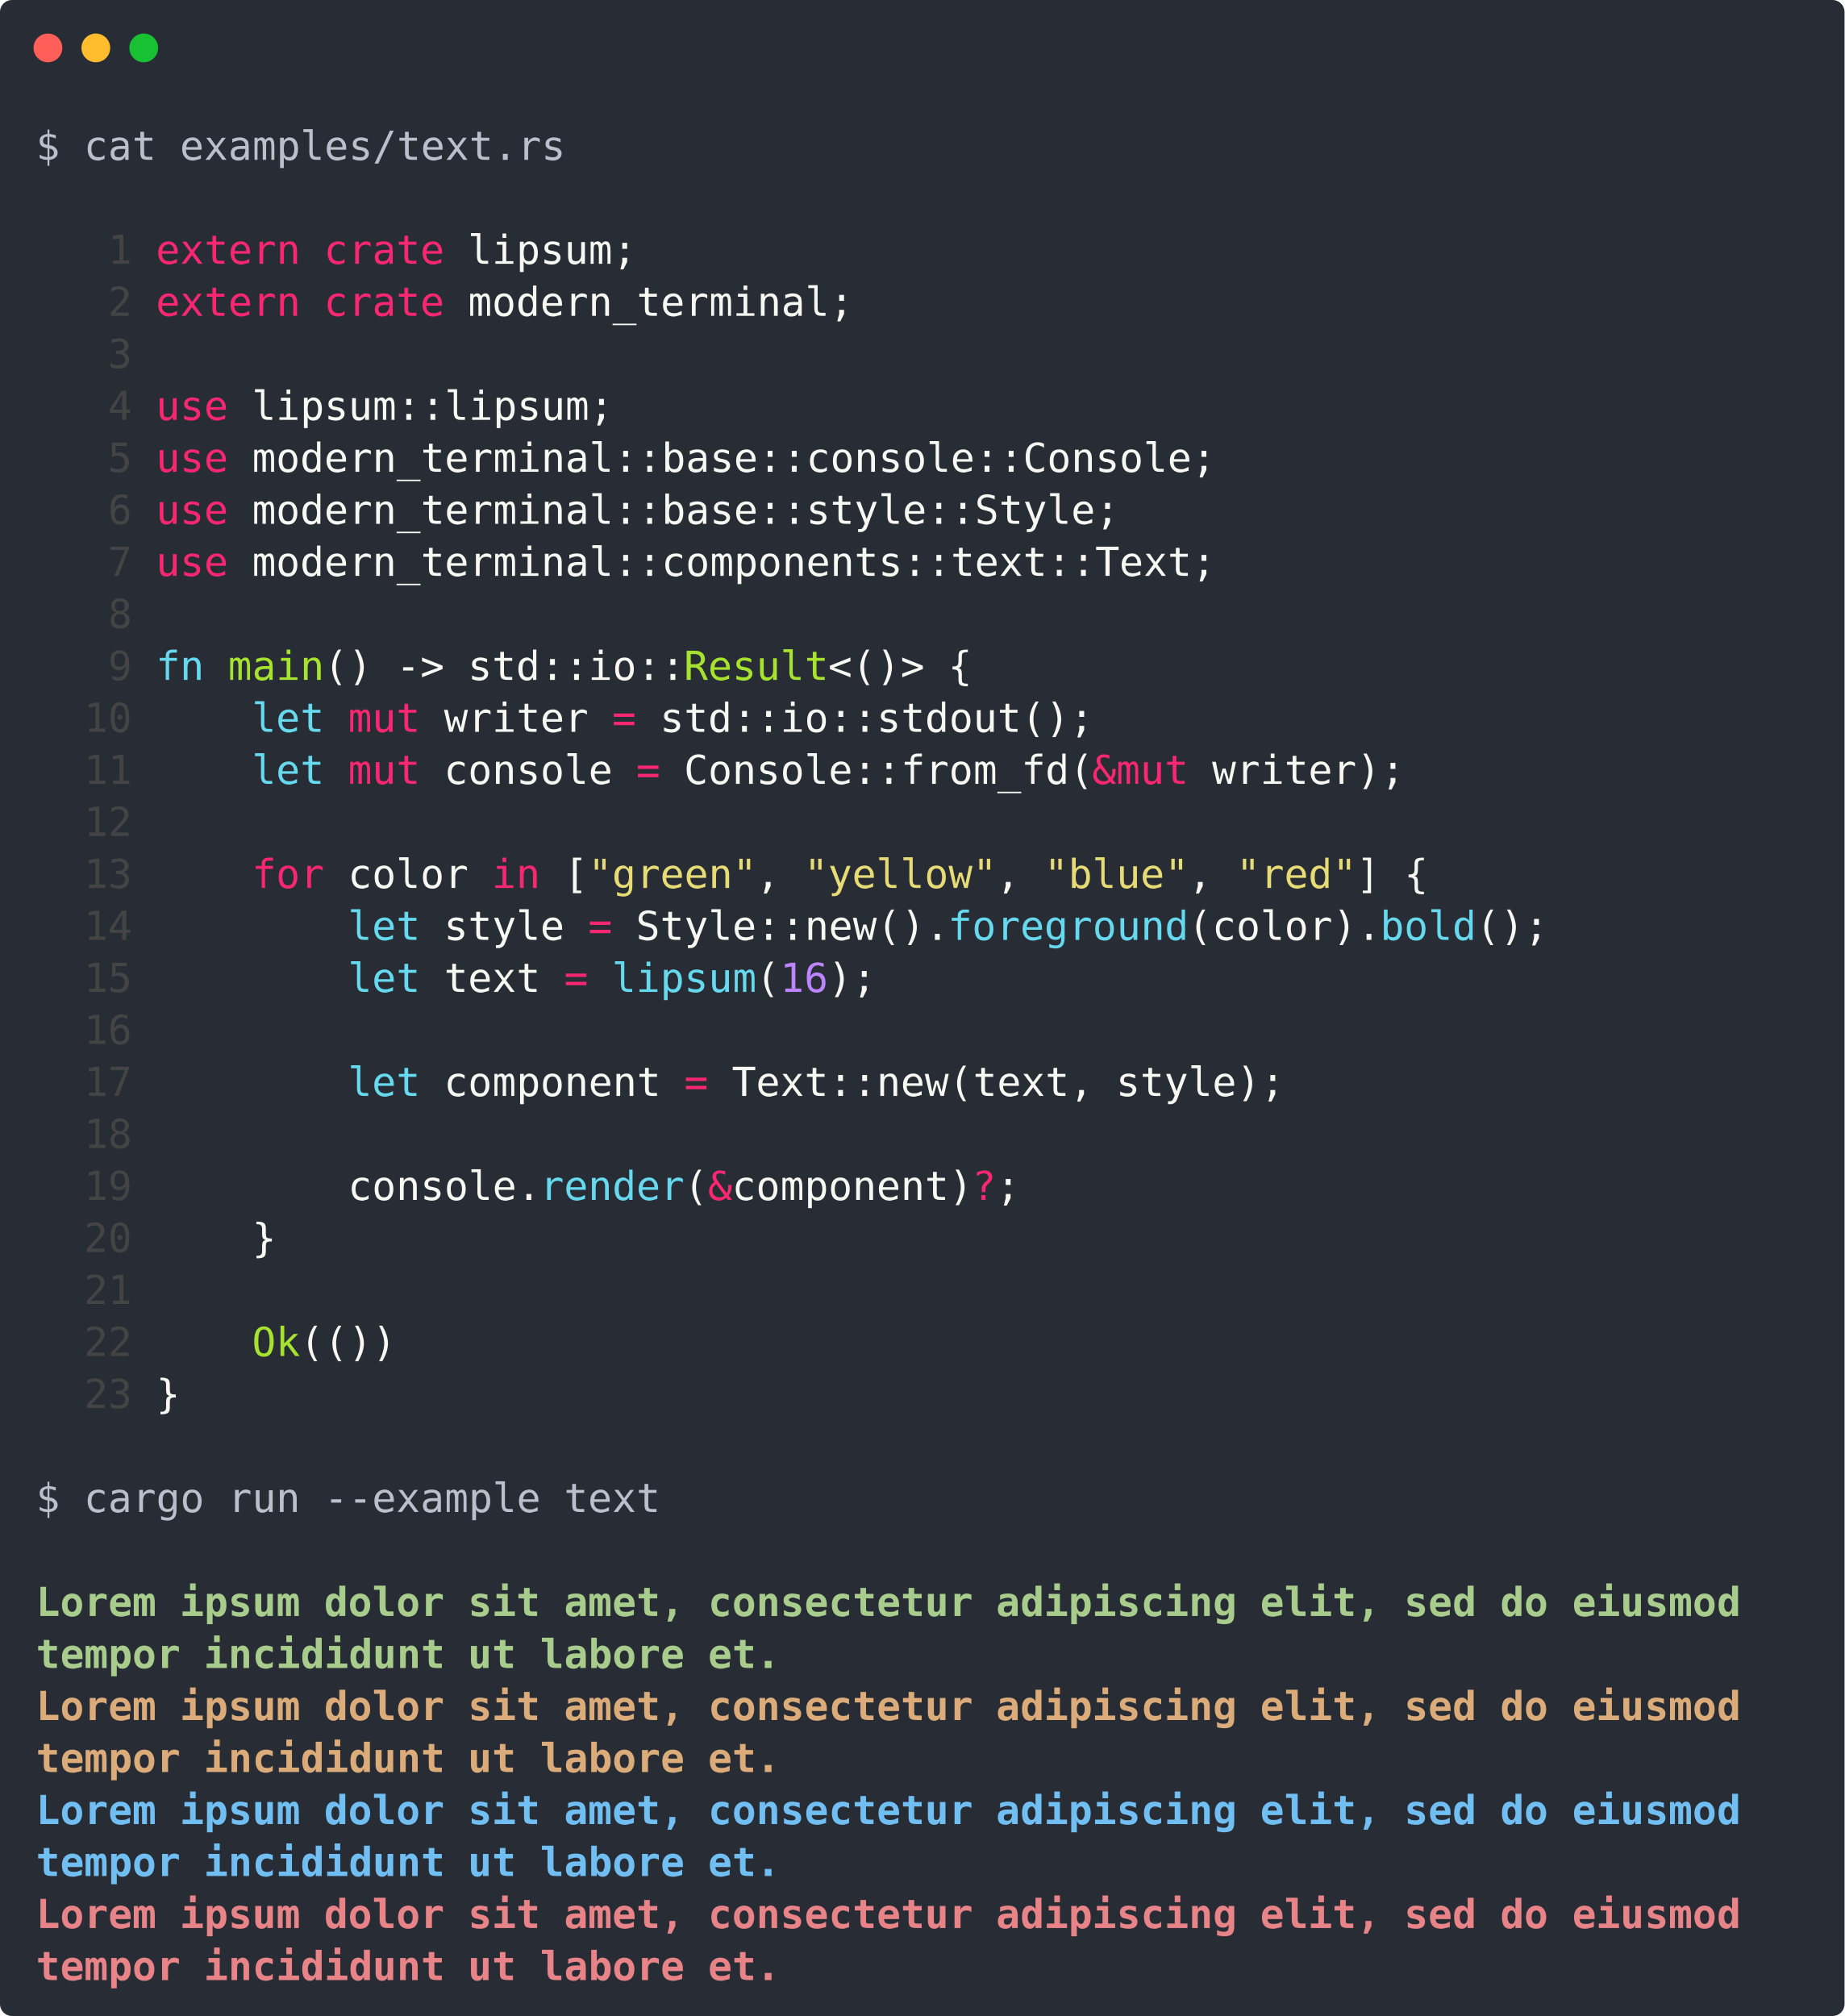
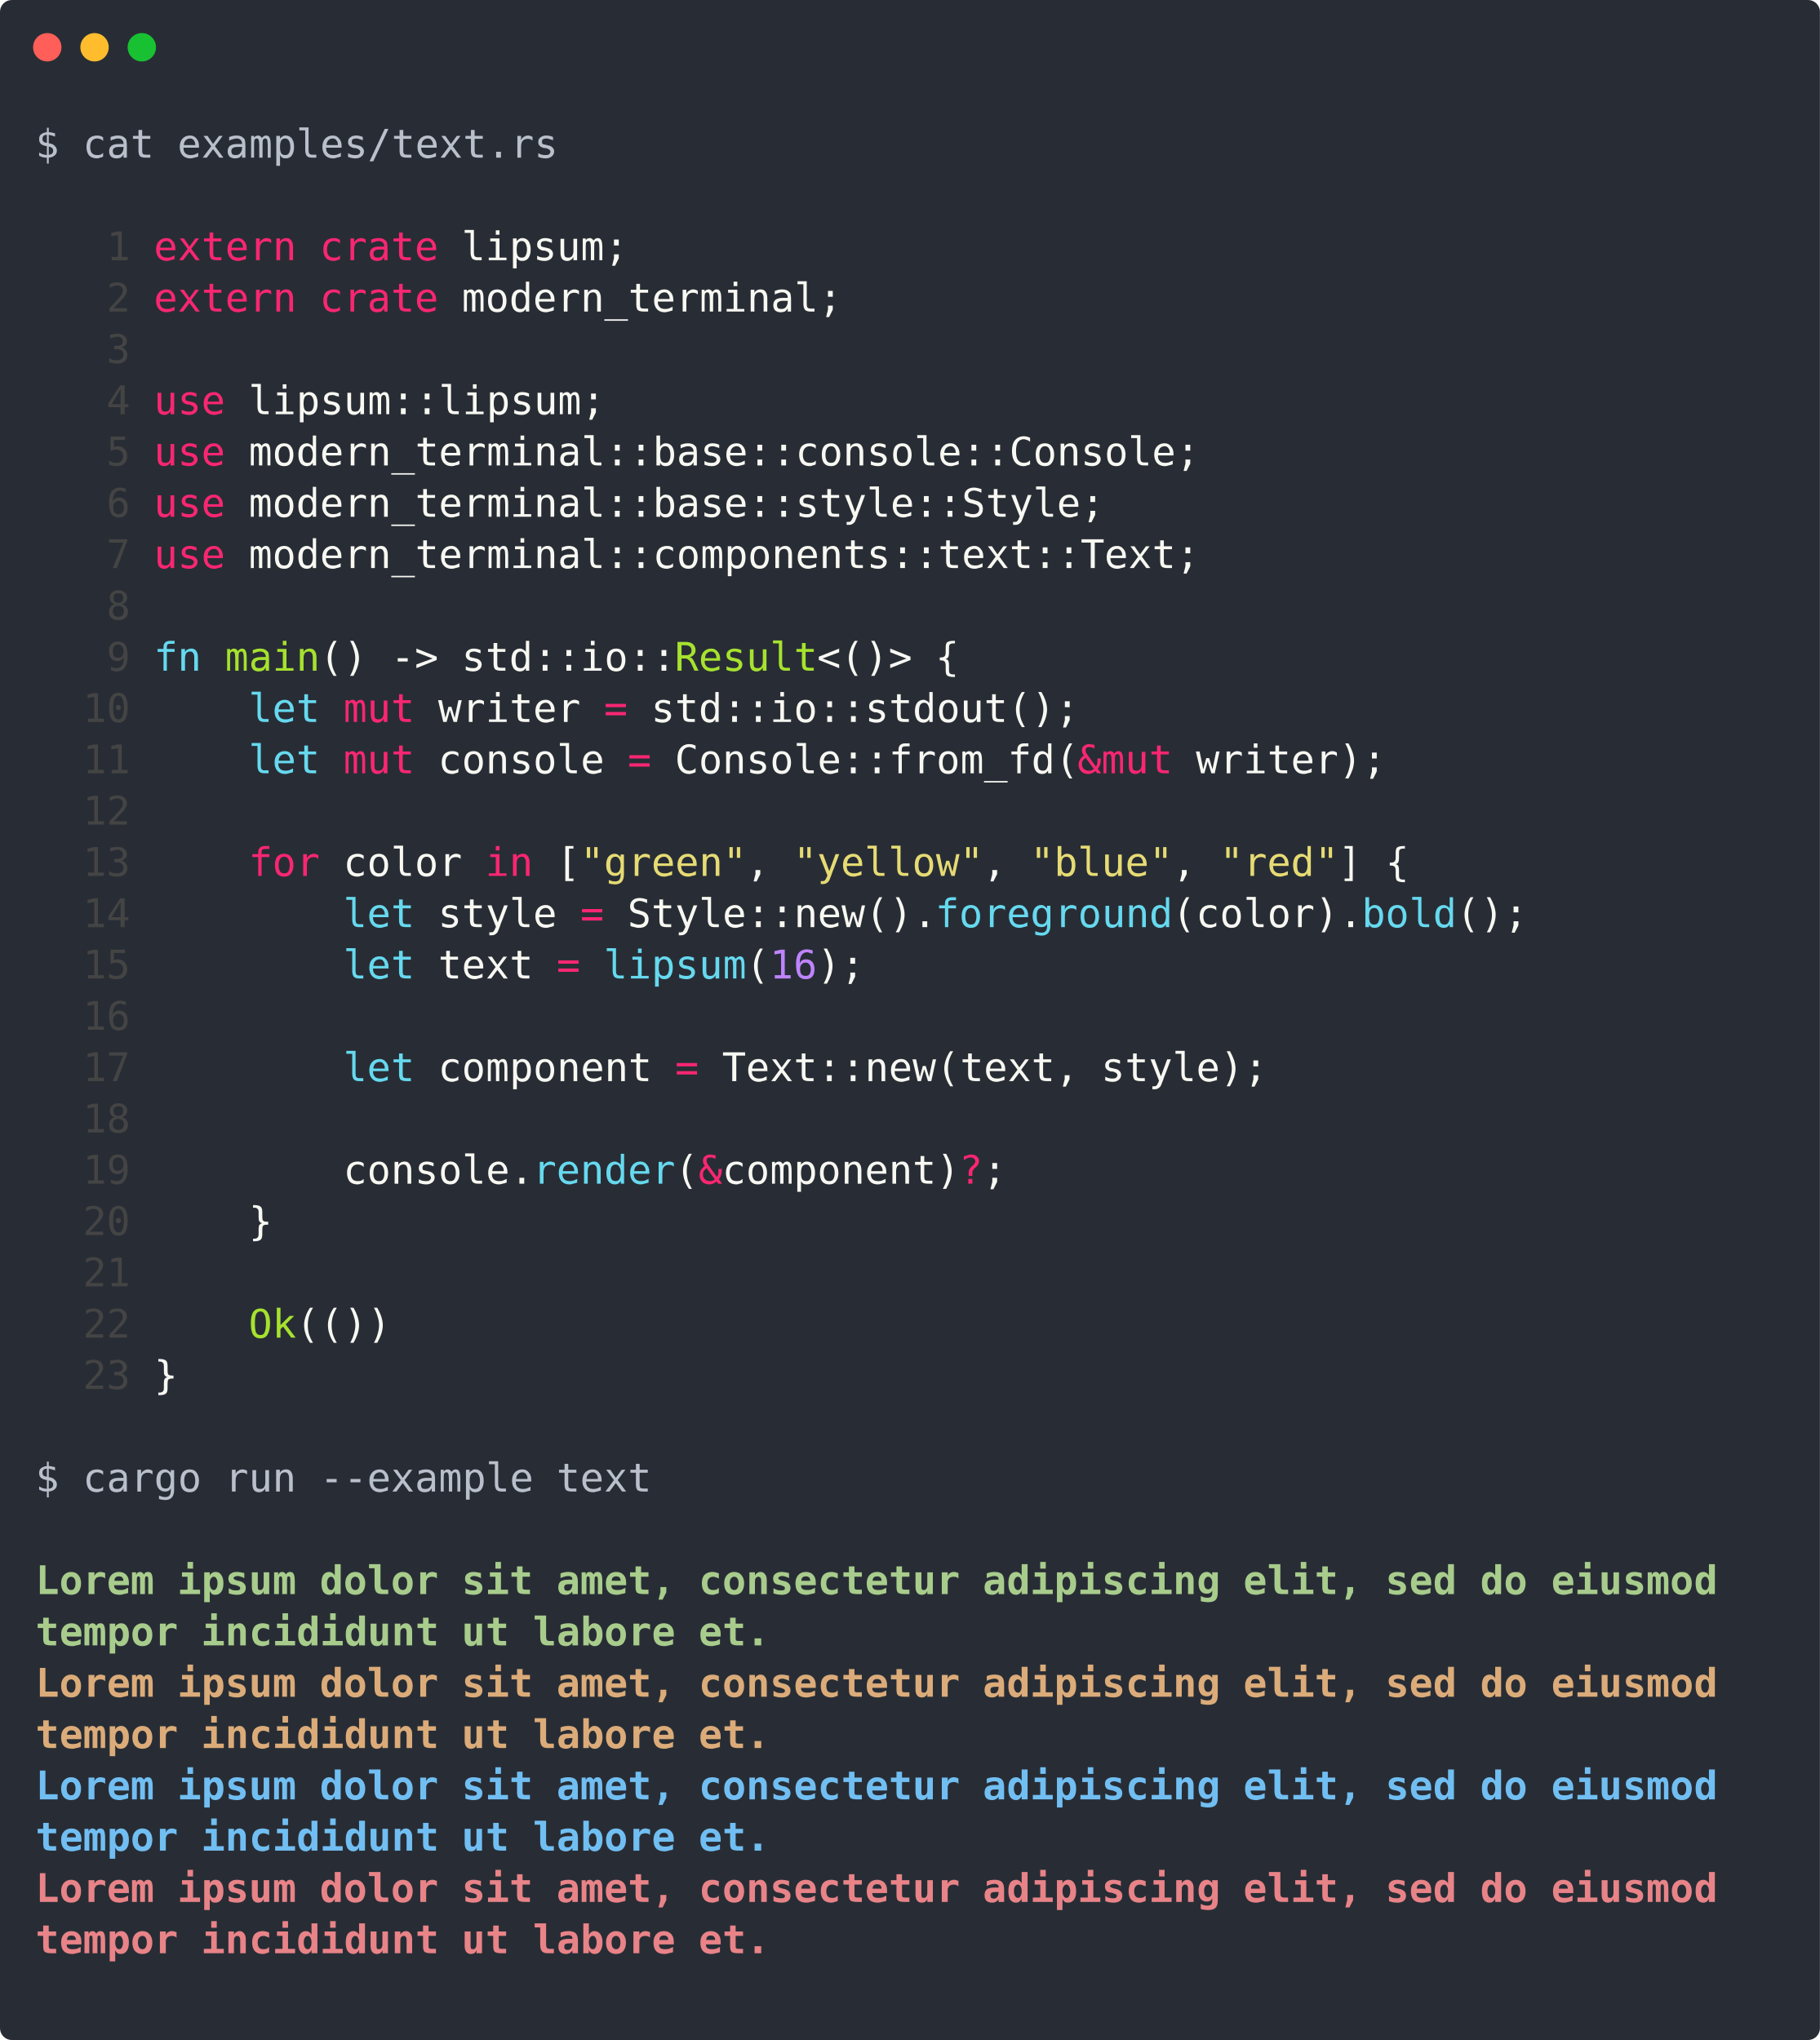
- <svg xmlns="http://www.w3.org/2000/svg" xmlns:xlink="http://www.w3.org/1999/xlink" width="770" height="841.56">
-   <rect width="770" height="841.56" rx="5" ry="5" class="a" />
+ <svg xmlns="http://www.w3.org/2000/svg" xmlns:xlink="http://www.w3.org/1999/xlink" width="770" height="863.27">
+   <rect width="770" height="863.27" rx="5" ry="5" class="a" />
  <svg y="0%" x="0%">
    <circle cx="20" cy="20" r="6" fill="#ff5f58" />
    <circle cx="40" cy="20" r="6" fill="#ffbd2e" />
    <circle cx="60" cy="20" r="6" fill="#18c132" />
  </svg>
-   <svg height="781.56" viewBox="0 0 73 78.156" width="730" x="15" y="50">
+   <svg height="803.27" viewBox="0 0 73 80.327" width="730" x="15" y="50">
    <style>.a{fill:#282d35}.g,.h,.i,.j,.k{fill:#b9c0cb;white-space:pre}.h,.i,.j,.k{fill:#444}.i,.j,.k{fill:#f92672}.j,.k{fill:#f8f8f2}.k{fill:#66d9ef}.l,.m,.o,.p,.q,.r{fill:#a6e22e;white-space:pre}.m,.o,.p,.q,.r{fill:#e6db74}.o,.p,.q,.r{fill:#a8cc8c;font-weight:700}.p,.q,.r{fill:#dbab79}.q,.r{fill:#71bef2}.r{fill:#e88388}</style>
    <g font-family="Monaco,Consolas,Menlo,'Bitstream Vera Sans Mono','Powerline Symbols',monospace" font-size="1.67">
      <defs>
        <symbol id="a">
-           <path fill="transparent" d="M0 0h73v37H0z" />
+           <path fill="transparent" d="M0 0h73v38H0z" />
        </symbol>
      </defs>
-       <path class="a" d="M0 0h73v78.156H0z" />
+       <path class="a" d="M0 0h73v80.327H0z" />
      <svg width="73">
        <svg>
          <use xlink:href="#a" />
          <text y="1.67" class="g">$</text>
          <text x="2.004" y="1.67" class="g">cat</text>
          <text x="6.012" y="1.67" class="g">examples/text.rs</text>
          <text x="3.006" y="6.012" class="h">1</text>
          <text x="5.01" y="6.012" class="i">extern</text>
          <text x="12.024" y="6.012" class="i">crate</text>
          <text x="18.036" y="6.012" class="j">lipsum;</text>
          <text x="3.006" y="8.183" class="h">2</text>
          <text x="5.01" y="8.183" class="i">extern</text>
          <text x="12.024" y="8.183" class="i">crate</text>
          <text x="18.036" y="8.183" class="j">modern_terminal;</text>
          <text x="3.006" y="10.354" class="h">3</text>
          <text x="3.006" y="12.525" class="h">4</text>
          <text x="5.01" y="12.525" class="i">use</text>
          <text x="9.018" y="12.525" class="j">lipsum::lipsum;</text>
          <text x="3.006" y="14.696" class="h">5</text>
          <text x="5.01" y="14.696" class="i">use</text>
          <text x="9.018" y="14.696" class="j">modern_terminal::base::console::Console;</text>
          <text x="3.006" y="16.867" class="h">6</text>
          <text x="5.01" y="16.867" class="i">use</text>
          <text x="9.018" y="16.867" class="j">modern_terminal::base::style::Style;</text>
          <text x="3.006" y="19.038" class="h">7</text>
          <text x="5.01" y="19.038" class="i">use</text>
          <text x="9.018" y="19.038" class="j">modern_terminal::components::text::Text;</text>
          <text x="3.006" y="21.209" class="h">8</text>
          <text x="3.006" y="23.38" class="h">9</text>
          <text x="5.01" y="23.38" class="k">fn</text>
          <text x="8.016" y="23.38" class="l">main</text>
          <text x="12.024" y="23.38" class="j">()</text>
          <text x="15.03" y="23.38" class="j">-&gt;</text>
          <text x="18.036" y="23.38" class="j">std::io::</text>
          <text x="27.054" y="23.38" class="l">Result</text>
          <text x="33.066" y="23.38" class="j">&lt;()&gt;</text>
          <text x="38.076" y="23.38" class="j">{</text>
          <text x="2.004" y="25.551" class="h">10</text>
          <text x="9.018" y="25.551" class="k">let</text>
          <text x="13.026" y="25.551" class="i">mut</text>
          <text x="17.034" y="25.551" class="j">writer</text>
          <text x="24.048" y="25.551" class="i">=</text>
          <text x="26.052" y="25.551" class="j">std::io::stdout();</text>
          <text x="2.004" y="27.722" class="h">11</text>
          <text x="9.018" y="27.722" class="k">let</text>
          <text x="13.026" y="27.722" class="i">mut</text>
          <text x="17.034" y="27.722" class="j">console</text>
          <text x="25.05" y="27.722" class="i">=</text>
          <text x="27.054" y="27.722" class="j">Console::from_fd(</text>
          <text x="44.088" y="27.722" class="i">&amp;mut</text>
          <text x="49.098" y="27.722" class="j">writer);</text>
          <text x="2.004" y="29.893" class="h">12</text>
          <text x="2.004" y="32.064" class="h">13</text>
          <text x="9.018" y="32.064" class="i">for</text>
          <text x="13.026" y="32.064" class="j">color</text>
          <text x="19.038" y="32.064" class="i">in</text>
          <text x="22.044" y="32.064" class="j">[</text>
          <text x="23.046" y="32.064" class="m">"green"</text>
          <text x="30.06" y="32.064" class="j">,</text>
          <text x="32.064" y="32.064" class="m">"yellow"</text>
          <text x="40.08" y="32.064" class="j">,</text>
          <text x="42.084" y="32.064" class="m">"blue"</text>
          <text x="48.096" y="32.064" class="j">,</text>
          <text x="50.1" y="32.064" class="m">"red"</text>
          <text x="55.11" y="32.064" class="j">]</text>
          <text x="57.114" y="32.064" class="j">{</text>
          <text x="2.004" y="34.235" class="h">14</text>
          <text x="13.026" y="34.235" class="k">let</text>
          <text x="17.034" y="34.235" class="j">style</text>
          <text x="23.046" y="34.235" class="i">=</text>
          <text x="25.05" y="34.235" class="j">Style::new().</text>
          <text x="38.076" y="34.235" class="k">foreground</text>
          <text x="48.096" y="34.235" class="j">(color).</text>
          <text x="56.112" y="34.235" class="k">bold</text>
          <text x="60.12" y="34.235" class="j">();</text>
          <text x="2.004" y="36.406" class="h">15</text>
          <text x="13.026" y="36.406" class="k">let</text>
          <text x="17.034" y="36.406" class="j">text</text>
          <text x="22.044" y="36.406" class="i">=</text>
          <text x="24.048" y="36.406" class="k">lipsum</text>
          <text x="30.06" y="36.406" class="j">(</text>
          <text x="31.062" y="36.406" style="white-space:pre" fill="#be84ff">16</text>
          <text x="33.066" y="36.406" class="j">);</text>
          <text x="2.004" y="38.577" class="h">16</text>
          <text x="2.004" y="40.748" class="h">17</text>
          <text x="13.026" y="40.748" class="k">let</text>
          <text x="17.034" y="40.748" class="j">component</text>
          <text x="27.054" y="40.748" class="i">=</text>
          <text x="29.058" y="40.748" class="j">Text::new(text,</text>
          <text x="45.09" y="40.748" class="j">style);</text>
          <text x="2.004" y="42.919" class="h">18</text>
          <text x="2.004" y="45.09" class="h">19</text>
          <text x="13.026" y="45.09" class="j">console.</text>
          <text x="21.042" y="45.09" class="k">render</text>
          <text x="27.054" y="45.09" class="j">(</text>
          <text x="28.056" y="45.09" class="i">&amp;</text>
          <text x="29.058" y="45.09" class="j">component)</text>
          <text x="39.078" y="45.09" class="i">?</text>
          <text x="40.08" y="45.09" class="j">;</text>
          <text x="2.004" y="47.261" class="h">20</text>
          <text x="9.018" y="47.261" class="j">}</text>
          <text x="2.004" y="49.432" class="h">21</text>
          <text x="2.004" y="51.603" class="h">22</text>
          <text x="9.018" y="51.603" class="l">Ok</text>
          <text x="11.022" y="51.603" class="j">(())</text>
          <text x="2.004" y="53.774" class="h">23</text>
          <text x="5.01" y="53.774" class="j">}</text>
          <text y="58.116" class="g">$</text>
          <text x="2.004" y="58.116" class="g">cargo</text>
          <text x="8.016" y="58.116" class="g">run</text>
          <text x="12.024" y="58.116" class="g">--example</text>
          <text x="22.044" y="58.116" class="g">text</text>
          <text y="62.458" class="o">Lorem</text>
          <text x="6.012" y="62.458" class="o">ipsum</text>
          <text x="12.024" y="62.458" class="o">dolor</text>
          <text x="18.036" y="62.458" class="o">sit</text>
          <text x="22.044" y="62.458" class="o">amet,</text>
          <text x="28.056" y="62.458" class="o">consectetur</text>
          <text x="40.08" y="62.458" class="o">adipiscing</text>
          <text x="51.102" y="62.458" class="o">elit,</text>
          <text x="57.114" y="62.458" class="o">sed</text>
          <text x="61.122" y="62.458" class="o">do</text>
          <text x="64.128" y="62.458" class="o">eiusmod</text>
          <text y="64.629" class="o">tempor</text>
          <text x="7.014" y="64.629" class="o">incididunt</text>
          <text x="18.036" y="64.629" class="o">ut</text>
          <text x="21.042" y="64.629" class="o">labore</text>
          <text x="28.056" y="64.629" class="o">et.</text>
          <text y="66.8" class="p">Lorem</text>
          <text x="6.012" y="66.8" class="p">ipsum</text>
          <text x="12.024" y="66.8" class="p">dolor</text>
          <text x="18.036" y="66.8" class="p">sit</text>
          <text x="22.044" y="66.8" class="p">amet,</text>
          <text x="28.056" y="66.8" class="p">consectetur</text>
          <text x="40.08" y="66.8" class="p">adipiscing</text>
          <text x="51.102" y="66.8" class="p">elit,</text>
          <text x="57.114" y="66.8" class="p">sed</text>
          <text x="61.122" y="66.8" class="p">do</text>
          <text x="64.128" y="66.8" class="p">eiusmod</text>
          <text y="68.971" class="p">tempor</text>
          <text x="7.014" y="68.971" class="p">incididunt</text>
          <text x="18.036" y="68.971" class="p">ut</text>
          <text x="21.042" y="68.971" class="p">labore</text>
          <text x="28.056" y="68.971" class="p">et.</text>
          <text y="71.142" class="q">Lorem</text>
          <text x="6.012" y="71.142" class="q">ipsum</text>
          <text x="12.024" y="71.142" class="q">dolor</text>
          <text x="18.036" y="71.142" class="q">sit</text>
          <text x="22.044" y="71.142" class="q">amet,</text>
          <text x="28.056" y="71.142" class="q">consectetur</text>
          <text x="40.08" y="71.142" class="q">adipiscing</text>
          <text x="51.102" y="71.142" class="q">elit,</text>
          <text x="57.114" y="71.142" class="q">sed</text>
          <text x="61.122" y="71.142" class="q">do</text>
          <text x="64.128" y="71.142" class="q">eiusmod</text>
          <text y="73.313" class="q">tempor</text>
          <text x="7.014" y="73.313" class="q">incididunt</text>
          <text x="18.036" y="73.313" class="q">ut</text>
          <text x="21.042" y="73.313" class="q">labore</text>
          <text x="28.056" y="73.313" class="q">et.</text>
          <text y="75.484" class="r">Lorem</text>
          <text x="6.012" y="75.484" class="r">ipsum</text>
          <text x="12.024" y="75.484" class="r">dolor</text>
          <text x="18.036" y="75.484" class="r">sit</text>
          <text x="22.044" y="75.484" class="r">amet,</text>
          <text x="28.056" y="75.484" class="r">consectetur</text>
          <text x="40.08" y="75.484" class="r">adipiscing</text>
          <text x="51.102" y="75.484" class="r">elit,</text>
          <text x="57.114" y="75.484" class="r">sed</text>
          <text x="61.122" y="75.484" class="r">do</text>
          <text x="64.128" y="75.484" class="r">eiusmod</text>
          <text y="77.655" class="r">tempor</text>
          <text x="7.014" y="77.655" class="r">incididunt</text>
          <text x="18.036" y="77.655" class="r">ut</text>
          <text x="21.042" y="77.655" class="r">labore</text>
          <text x="28.056" y="77.655" class="r">et.</text>
        </svg>
      </svg>
    </g>
  </svg>
</svg>
